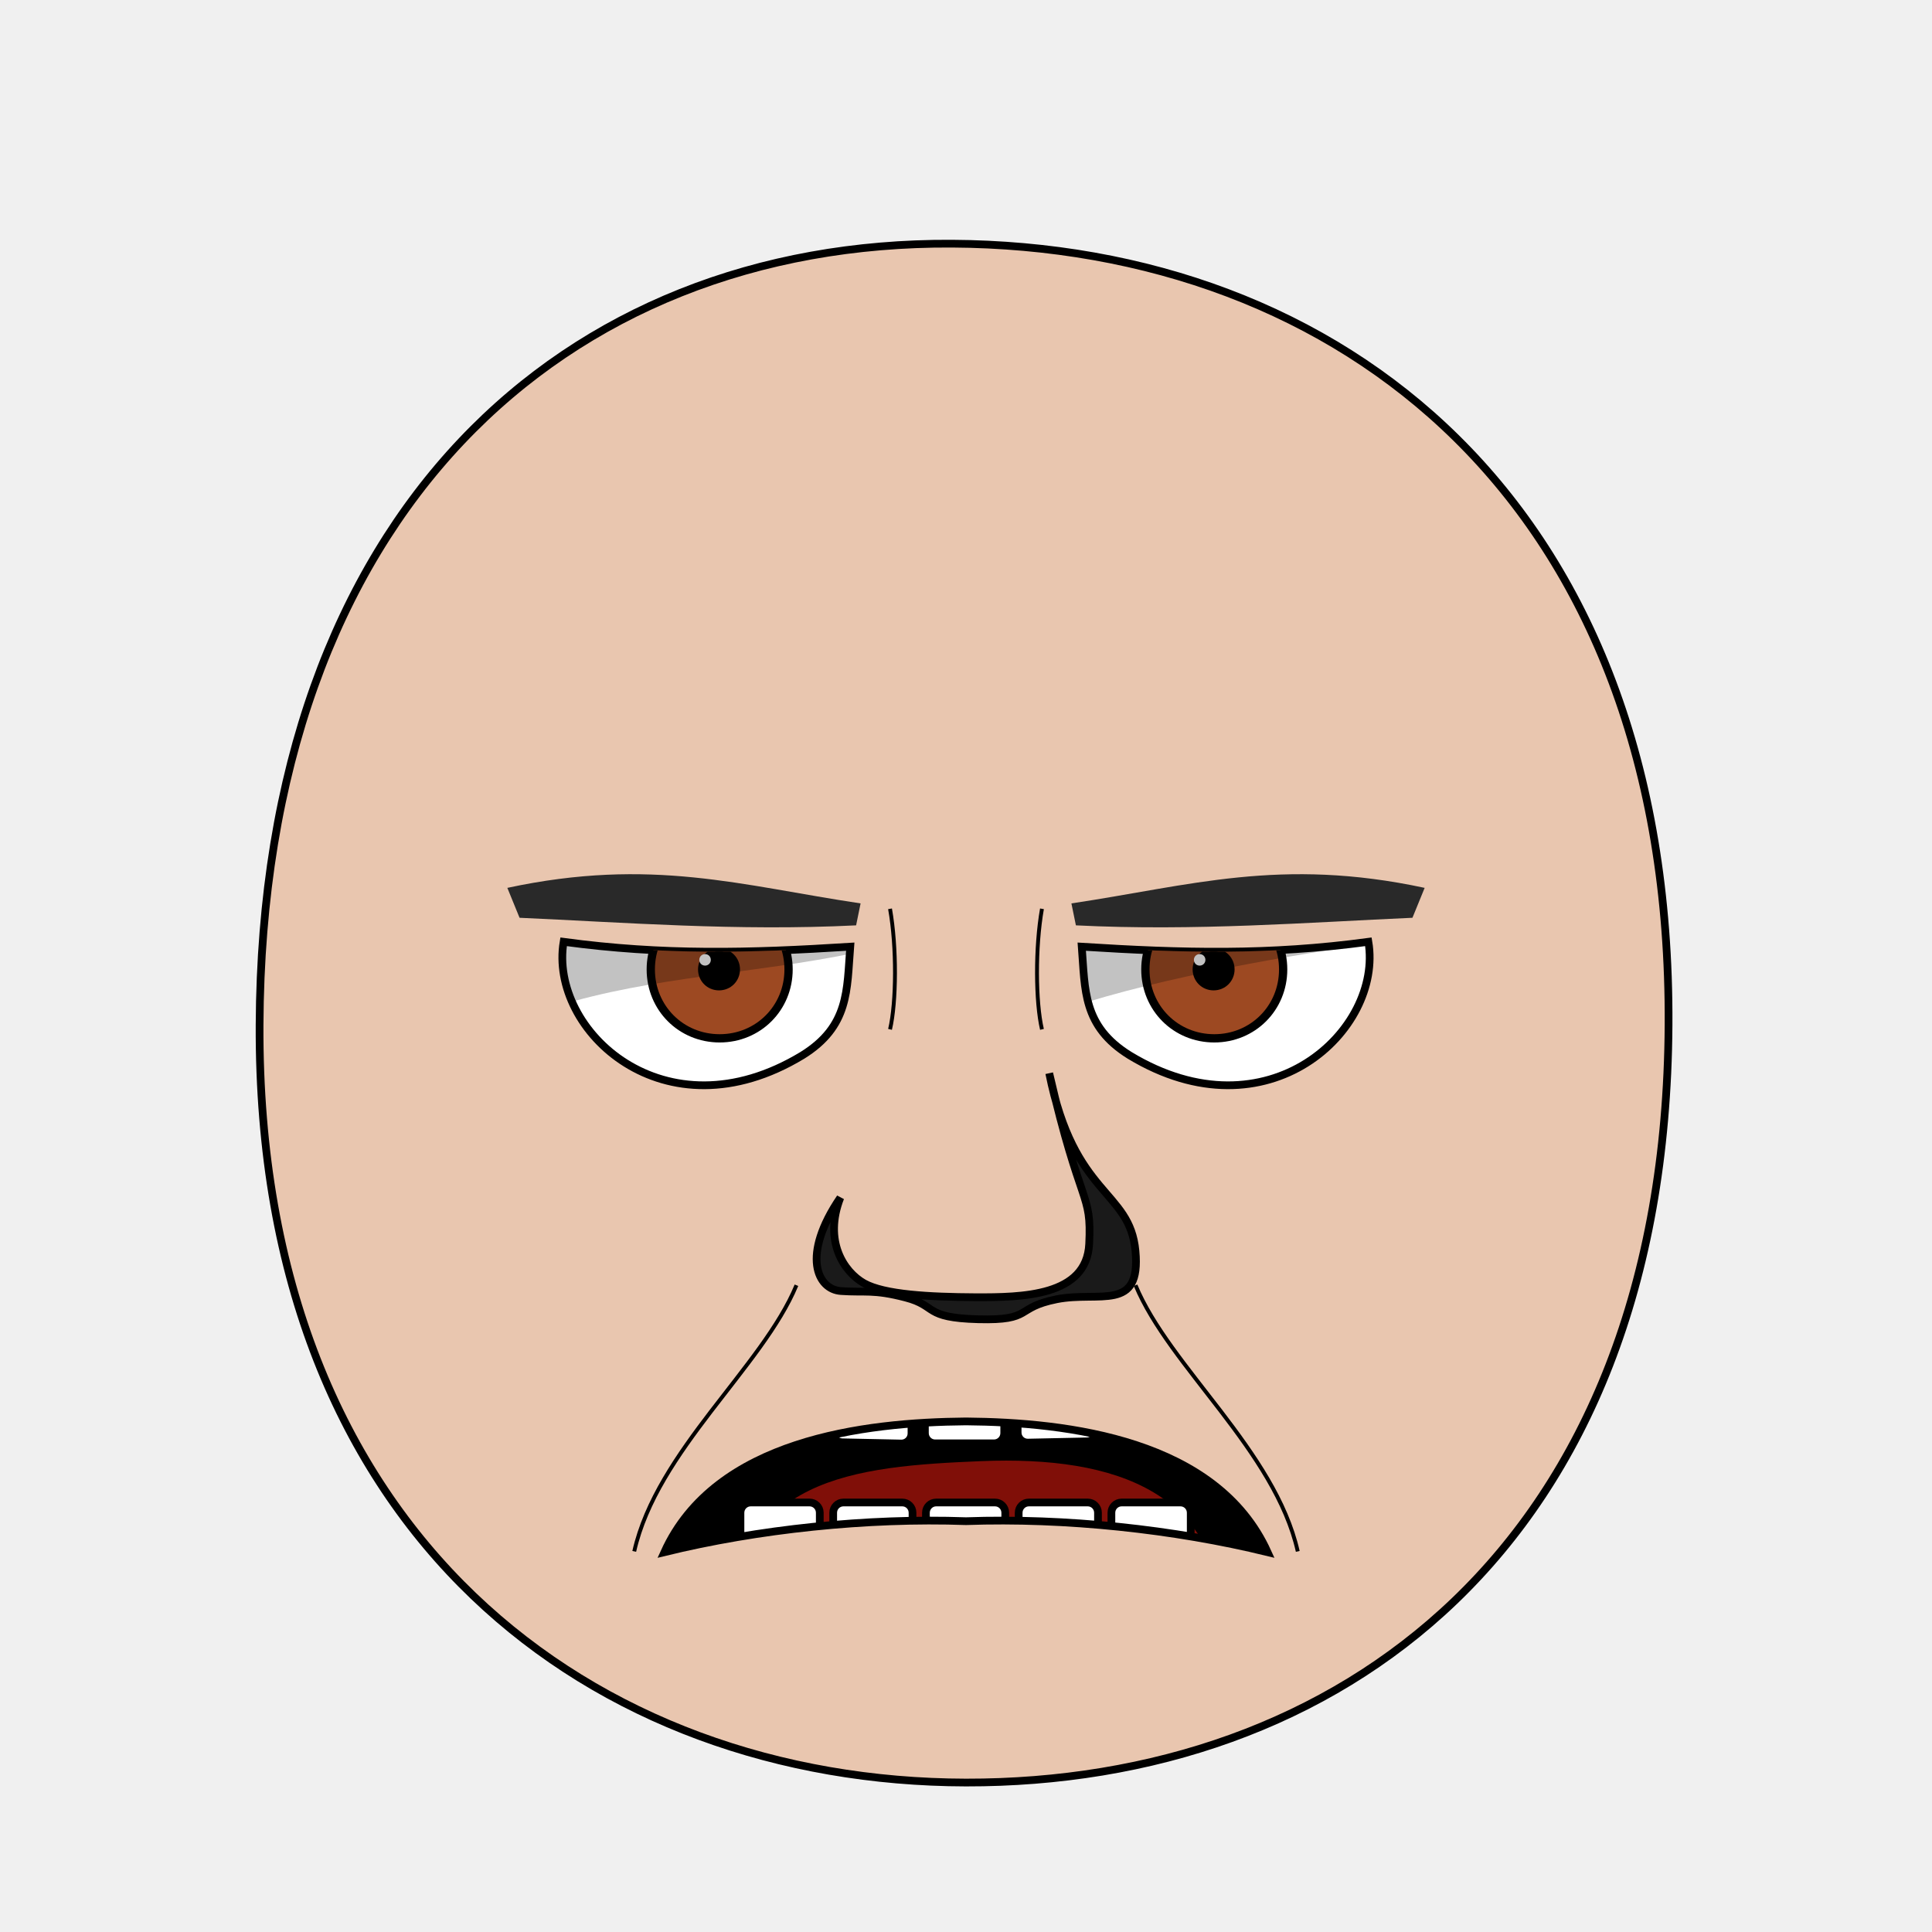
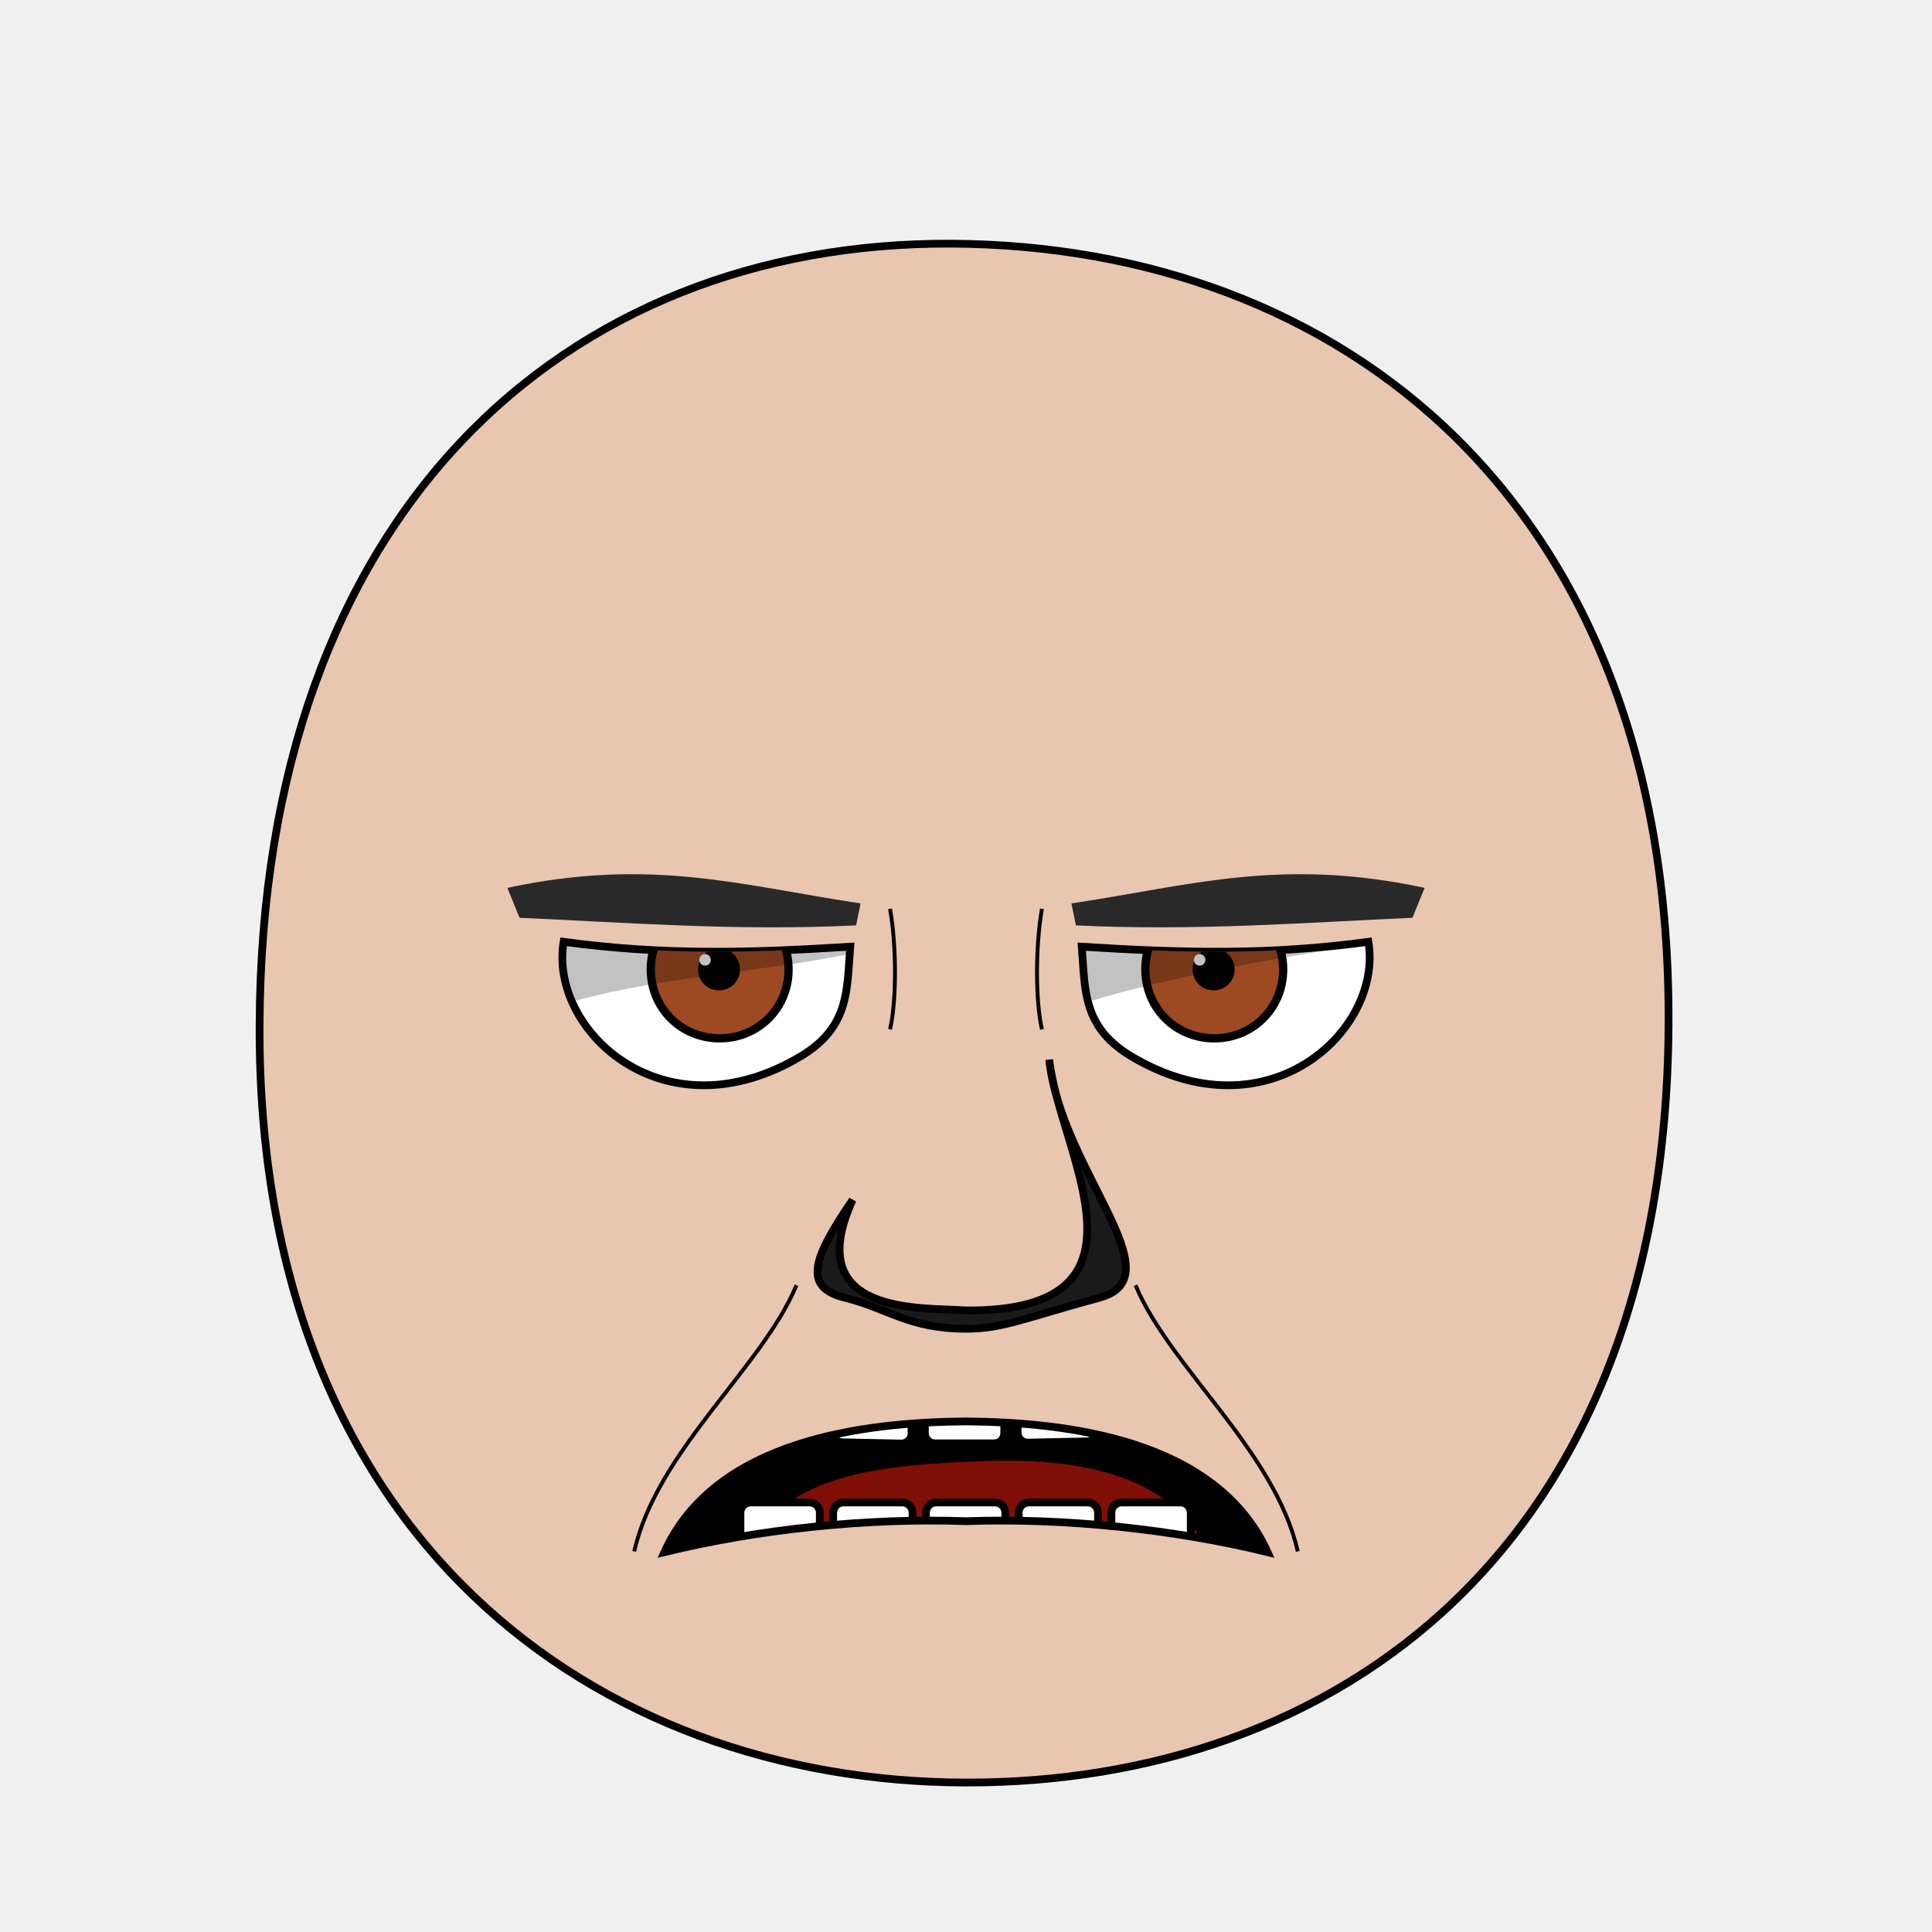
- <svg xmlns="http://www.w3.org/2000/svg" xmlns:xlink="http://www.w3.org/1999/xlink" viewBox="0 0 250 250" id="emoticon-front-view" height="100%" width="100%" version="1.1">
+ <svg xmlns="http://www.w3.org/2000/svg" xmlns:xlink="http://www.w3.org/1999/xlink" id="emoticon-front-view" viewBox="0 0 250 250" height="100%" width="100%" version="1.1">
  <defs id="defs">
    <clipPath id="clipPath-left-eye">
      <use transform="matrix(1,0,0,1,0,0)" x="0" width="1" xlink:href="#left-eye-outline" height="1" y="0" id="use-left-eye-outline-1">
</use>
    </clipPath>
    <clipPath id="clipPath-right-eye">
      <use transform="matrix(-1,0,0,1,250,0)" id="use-left-eye-outline-2" y="0" height="250" xlink:href="#left-eye-outline" width="250" x="0" morph="fixed">
</use>
    </clipPath>
    <clipPath id="clipPath-mouth" clipPathUnits="userSpaceOnUse">
      <use transform="matrix(1,0,0,1,0,0)" height="250" y="0" x="0" xlink:href="#mouth-outline" id="use-mouth-outline" width="250">
</use>
    </clipPath>
  </defs>
  <g id="head">
    <path d="M 124.98,230.66 C 172.77,230.75 215.51,200.57 215.91,132.64 216.3,64.72 173.26,31.81 123.18,31.53 73.1,31.24 33.88,66.28 33.59,132.64 33.3,199.01 77.19,230.57 124.98,230.66 Z" style="fill:#e9c6af;stroke:#000000;stroke-width:1" id="head-outline">
</path>
  </g>
  <g id="left-eye">
    <path d="M 110.02,122.5 C 109.58,128.1 109.92,132.79 103.81,136.57 85.98,147.36 71.01,133.32 72.93,121.87 85.81,123.61 96.87,123.33 110.02,122.5 Z" style="fill:#ffffff;stroke:#000000;stroke-width:1" id="left-eye-outline">
</path>
    <g clip-path="url(#clipPath-left-eye)" id="left-eyeball">
      <g id="left-lens">
        <path d="M 1,0.5 C 1,0.78 0.78,1 0.5,1 0.22,1 0,0.78 0,0.5 0,0.22 0.22,0 0.5,0 0.78,0 1,0.22 1,0.5 z" transform="matrix(17.83,0,0,17.83,84.21,116.53)" style="fill:#9d4922;stroke:#000000;stroke-width:0.06" id="iris" morph="relative">
</path>
        <path d="M 1,0.5 C 1,0.78 0.78,1 0.5,1 0.22,1 0,0.78 0,0.5 0,0.22 0.22,0 0.5,0 0.78,0 1,0.22 1,0.5 z" transform="matrix(4.64,0,0,4.64,90.72,123.12)" style="fill:#000000;stroke:#000000;stroke-width:0.17" id="pupil" morph="relative">
</path>
        <path d="M 1,0.5 C 1,0.78 0.78,1 0.5,1 0.22,1 0,0.78 0,0.5 0,0.22 0.22,0 0.5,0 0.78,0 1,0.22 1,0.5 z" transform="matrix(1.49,0,0,1.49,90.49,123.46)" style="fill:#ffffff;stroke:none" id="glare" morph="transform-only">
</path>
      </g>
      <path d="M 50,75 125,75 125,118.99 C 100.04,129.47 71.79,121.99 50,142.9 Z" style="opacity:0.24;fill:#000000;stroke:#000000;stroke-width:0px" id="left-lid-shadow">
</path>
    </g>
  </g>
  <g id="right-eye">
    <use transform="matrix(-1,0,0,1,250,0)" id="right-eye-outline" y="0" height="250" xlink:href="#left-eye-outline" width="250" x="0" morph="fixed">
</use>
    <g clip-path="url(#clipPath-right-eye)" id="right-eyeball">
      <use transform="matrix(1,0,0,1,64,0)" id="right-lens" y="0" height="1" xlink:href="#left-lens" width="1" x="0" morph="fixed">
</use>
      <path d="M 125,135.96 125,75 200,75 200,118.41 C 184.51,121.78 145.42,124.69 125,135.96 Z" style="opacity:0.24;fill:#000000;stroke:#000000;stroke-width:0px" id="right-lid-shadow">
</path>
    </g>
  </g>
  <path d="M 110.78,119.74 C 95.42,120.51 80.61,119.35 67.23,118.76 L 65.65,114.89 C 84.29,110.89 96,114.61 111.36,116.9 Z" style="fill:#292929;stroke-width:1" id="left-eye-brow">
</path>
  <g id="nose">
-     <path d="M 108.74,154.98 C 106.56,160.57 109.17,164.56 111.8,166.05 114.42,167.52 120.25,167.83 126.23,167.86 132.22,167.88 140.62,167.77 140.94,160.96 141.28,154.14 139.86,156.56 135.77,138.88 138.97,154.91 146.19,153.93 146.93,161.88 147.67,169.83 142.28,167.03 136.74,168.12 131.22,169.22 133.77,170.9 126.58,170.71 119.41,170.52 121.36,168.98 117.17,167.9 112.99,166.81 111.9,167.28 108.83,167.06 105.75,166.86 103.65,162.45 108.74,154.98 Z" style="fill:#1a1a1a;stroke:#000000;stroke-width:1" id="nose-outline">
+     <path d="M 110.32,155.27 C 103.46,170.41 119.54,169.14 125,169.57 151.09,169.76 137.05,149.07 135.77,137.11 137.27,151.44 152.27,165.19 142.28,167.92 132.29,170.64 129.73,171.94 125,171.94 117.6,171.94 114.93,169.31 109.34,167.93 103.76,166.56 105.24,162.74 110.32,155.27 Z" style="fill:#1a1a1a;stroke:#000000;stroke-width:1" id="nose-outline">
</path>
  </g>
  <use transform="matrix(-1,0,0,1,250,0)" x="0" width="250" xlink:href="#left-eye-brow" height="250" y="0" id="right-eye-brow">
</use>
  <g id="mouth">
    <g id="mouth-interior" clip-path="url(#clipPath-mouth)">
-       <rect style="fill:#000000;stroke:none" x="68.16" width="119.944" id="mouth-background" height="66.556" y="159.934">
+       <rect style="fill:#000000;stroke:none" id="mouth-background" x="68.16" width="119.944" height="66.556" y="159.934">
</rect>
      <path d="M 94.84,211.42 C 94.51,191.12 110.73,189.74 126.96,189.07 144.51,188.36 158.42,193.11 158.42,211.42 137.23,211.42 116.04,211.42 94.84,211.42 Z" style="fill:#800f08;stroke:none" id="tongue">
</path>
      <g transform="matrix(1,0,0,1,0.5,-0.68)" morph="fix-children" id="upper-teeth">
        <rect width="10.356" x="96.362" ry="1.325" transform="matrix(0.991225,0.1321854,0,1,0,0)" rx="1.336" y="158.085" height="15.123" id="tooth-02" style="fill:#ffffff;fill-opacity:1;stroke:#000000;stroke-width:1.004;stroke-opacity:1">
</rect>
        <rect rx="1.325" y="169.917" height="15.123" transform="matrix(0.999781,0.02092668,0,1,0,0)" id="tooth-03" width="10.267" x="107.205" ry="1.325" style="fill:#ffffff;fill-opacity:1;stroke:#000000;stroke-width:1;stroke-opacity:1">
</rect>
        <rect width="10.265" x="119.182" ry="1.325" rx="1.325" y="172.327" height="15.123" id="tooth-04" style="fill:#ffffff;fill-opacity:1;stroke:#000000;stroke-opacity:1">
</rect>
        <rect rx="1.325" y="175.003" height="15.123" transform="matrix(0.999781,-0.02092669,0,1,0,0)" id="tooth-05" width="10.267" x="131.211" ry="1.325" style="fill:#ffffff;fill-opacity:1;stroke:#000000;stroke-width:1;stroke-opacity:1">
</rect>
        <rect width="10.394" x="144.894" ry="1.325" transform="matrix(0.9876076,-0.1569434,0,1,0,0)" rx="1.341" y="194.778" height="15.123" id="tooth-06" style="fill:#ffffff;fill-opacity:1;stroke:#000000;stroke-width:1.006;stroke-opacity:1">
</rect>
      </g>
      <g transform="matrix(1,0,0,1,0.5,22.33)" id="lower-teeth" morph="fix-children">
        <rect style="fill:#ffffff;fill-opacity:1;stroke:#000000;stroke-opacity:1" ry="1.325" x="95.315" width="10.265" id="tooth-09" height="15.123" y="172.091" rx="1.325">
</rect>
        <rect style="fill:#ffffff;fill-opacity:1;stroke:#000000;stroke-opacity:1" id="tooth-10" height="15.123" y="172.091" rx="1.325" ry="1.325" x="107.315" width="10.265">
</rect>
        <rect style="fill:#ffffff;fill-opacity:1;stroke:#000000;stroke-opacity:1" ry="1.325" x="119.315" width="10.265" id="tooth-11" height="15.123" y="172.091" rx="1.325">
</rect>
        <rect style="fill:#ffffff;fill-opacity:1;stroke:#000000;stroke-opacity:1" id="tooth-12" height="15.123" y="172.091" rx="1.325" ry="1.325" x="131.315" width="10.265">
</rect>
        <rect style="fill:#ffffff;fill-opacity:1;stroke:#000000;stroke-opacity:1" ry="1.325" x="143.315" width="10.265" id="tooth-13" height="15.123" y="172.091" rx="1.325">
</rect>
      </g>
    </g>
    <path style="fill:none;stroke:#000000;stroke-width:1px" d="M 164.03,200.85 C 151.94,197.89 137.81,196.39 125,196.84 112.19,196.39 98.06,197.89 85.97,200.85 92.56,186.31 111.81,184.04 125,183.93 138.19,184.04 157.44,186.31 164.03,200.85 Z" id="mouth-outline">
</path>
  </g>
  <g id="wrinkles">
    <path d="M 115.17,117.6 C 116.05,122.56 116,129.68 115.17,133.2" style="fill:none;stroke:#000000;stroke-width:0.5" id="wrinkle-left-brow">
</path>
    <path d="M 82.07,200.75 C 85.02,187.71 98.67,176.9 103.06,166.31" style="fill:none;stroke:#000000;stroke-width:0.5" id="wrinkle-left-cheek">
</path>
    <use transform="matrix(-1,0,0,1,250,0)" morph="fixed" height="250" y="0" x="0" xlink:href="#wrinkle-left-brow" id="wrinkle-right-brow" width="250">
</use>
    <use transform="matrix(-1,0,0,1,250,0)" morph="fixed" height="250" y="0" x="0" xlink:href="#wrinkle-left-cheek" id="wrinkle-right-cheek" width="250">
</use>
  </g>
</svg>
